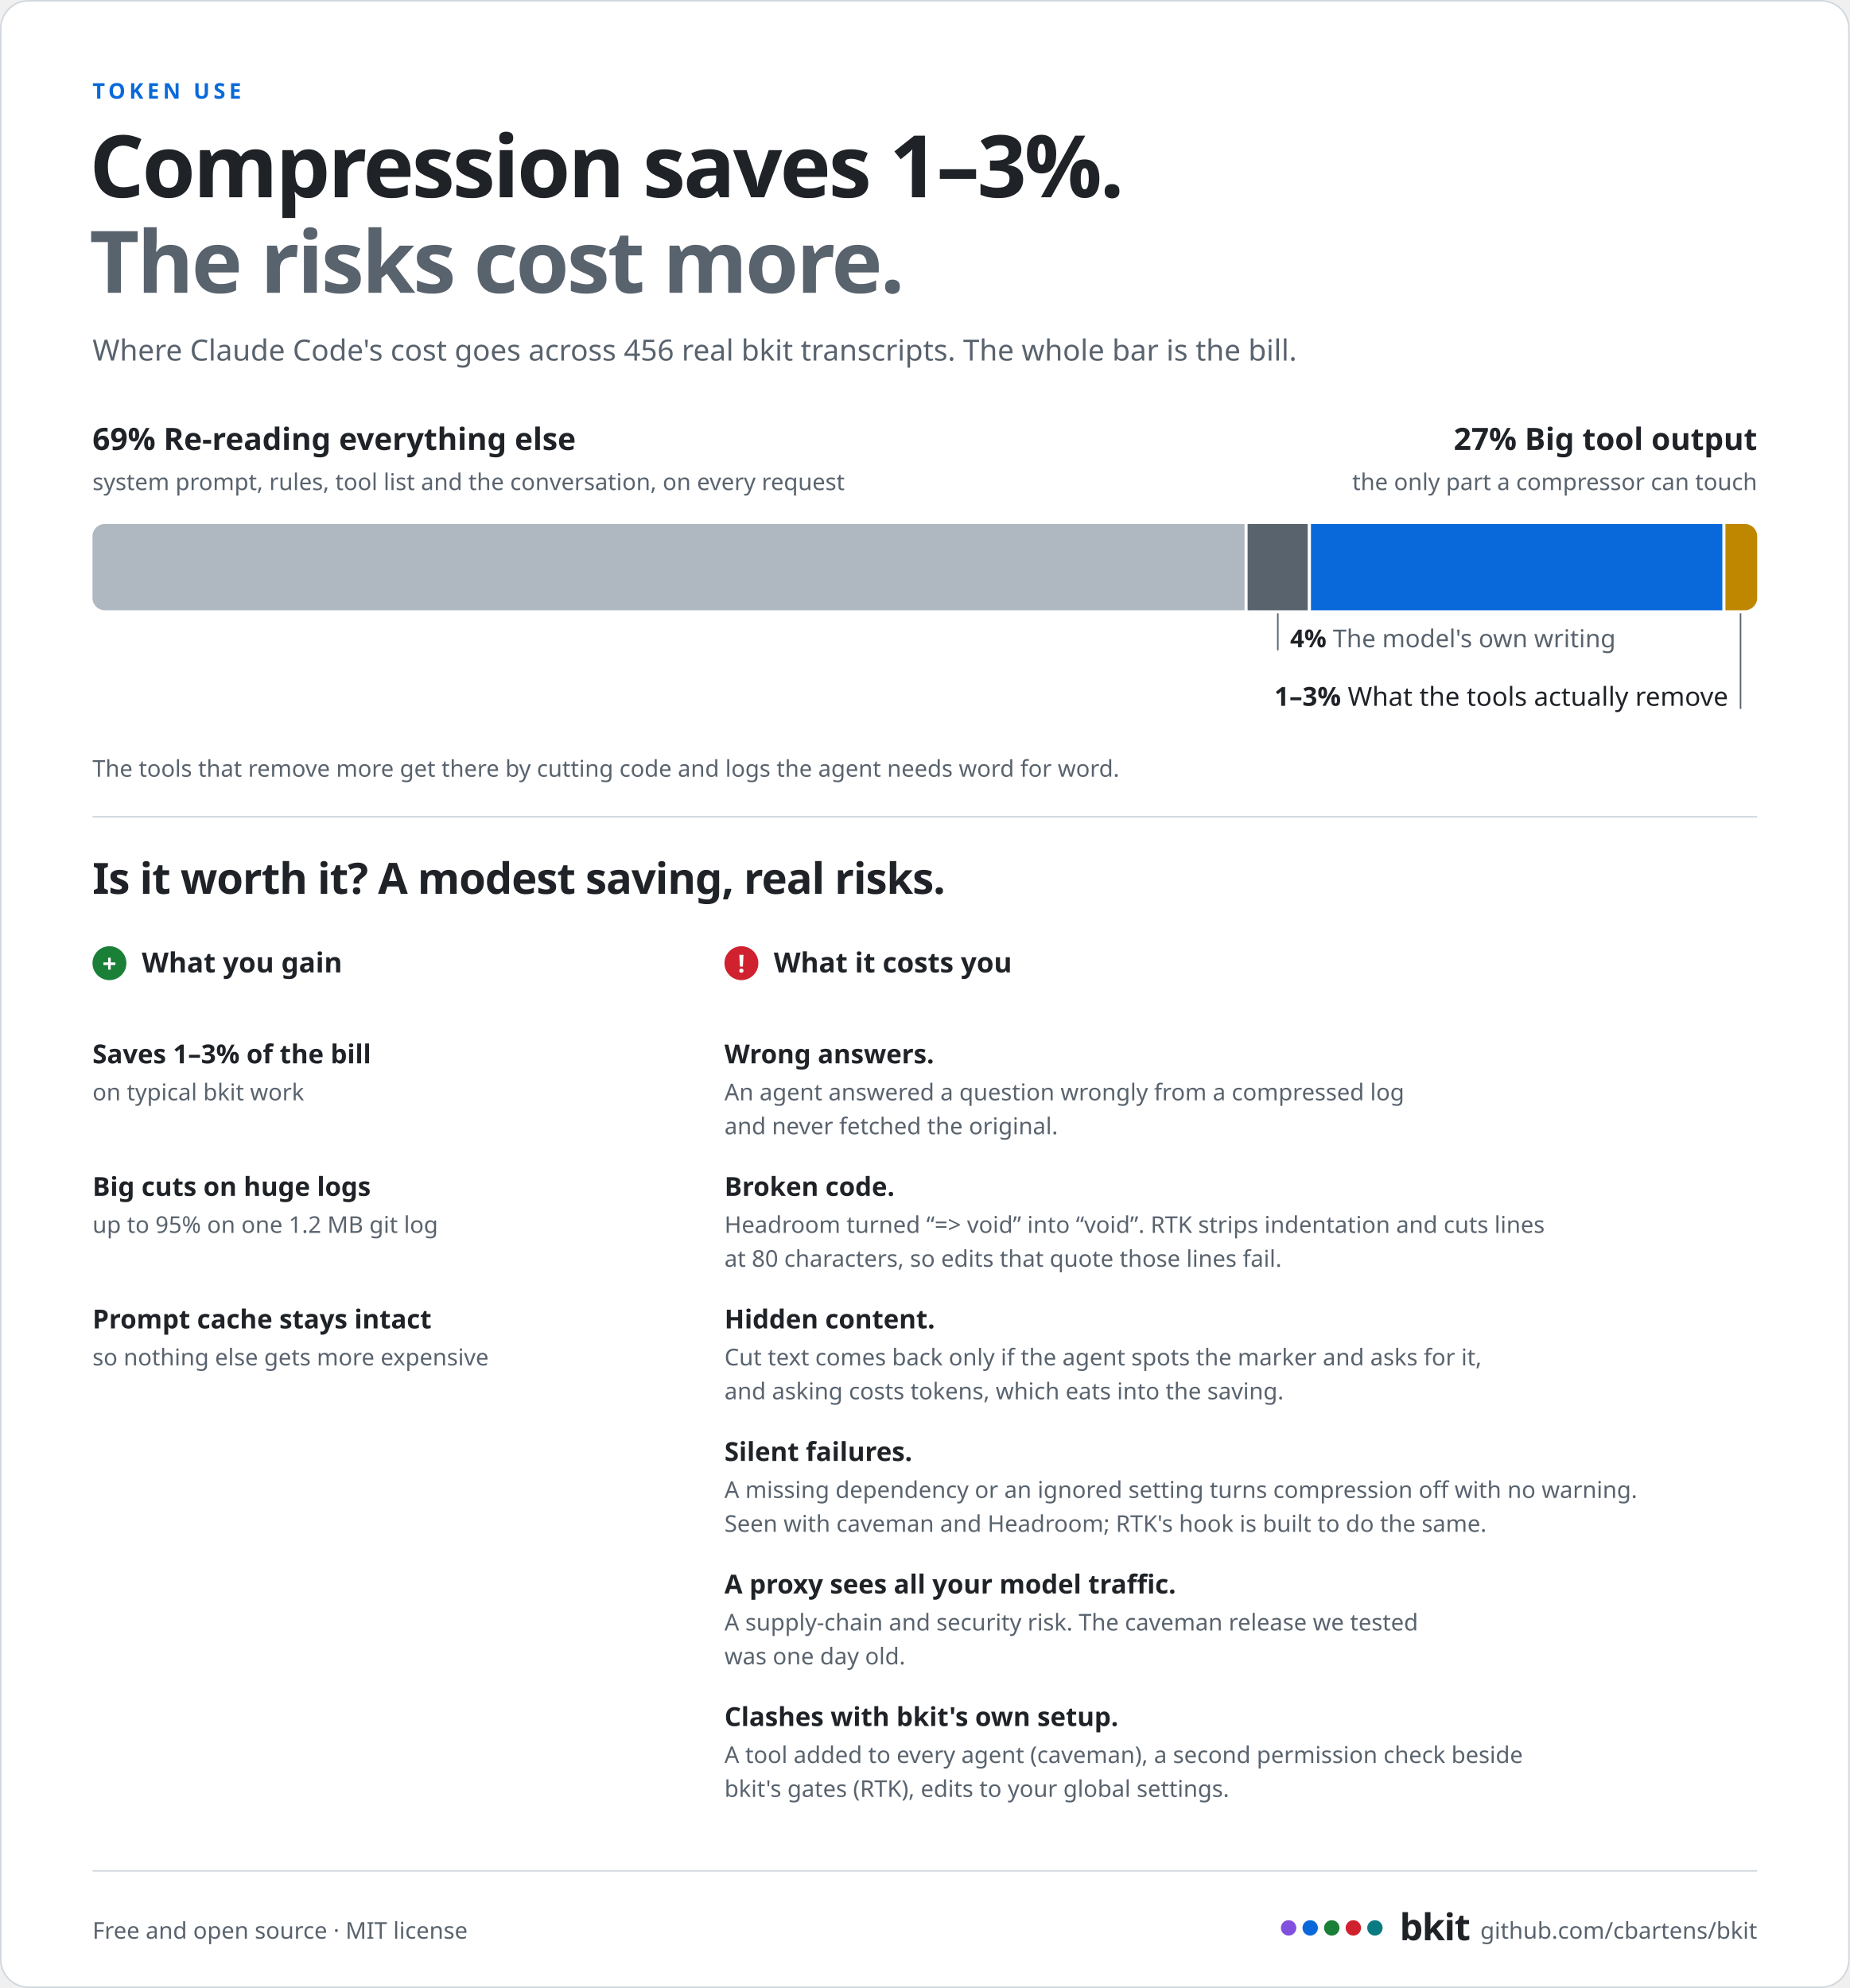
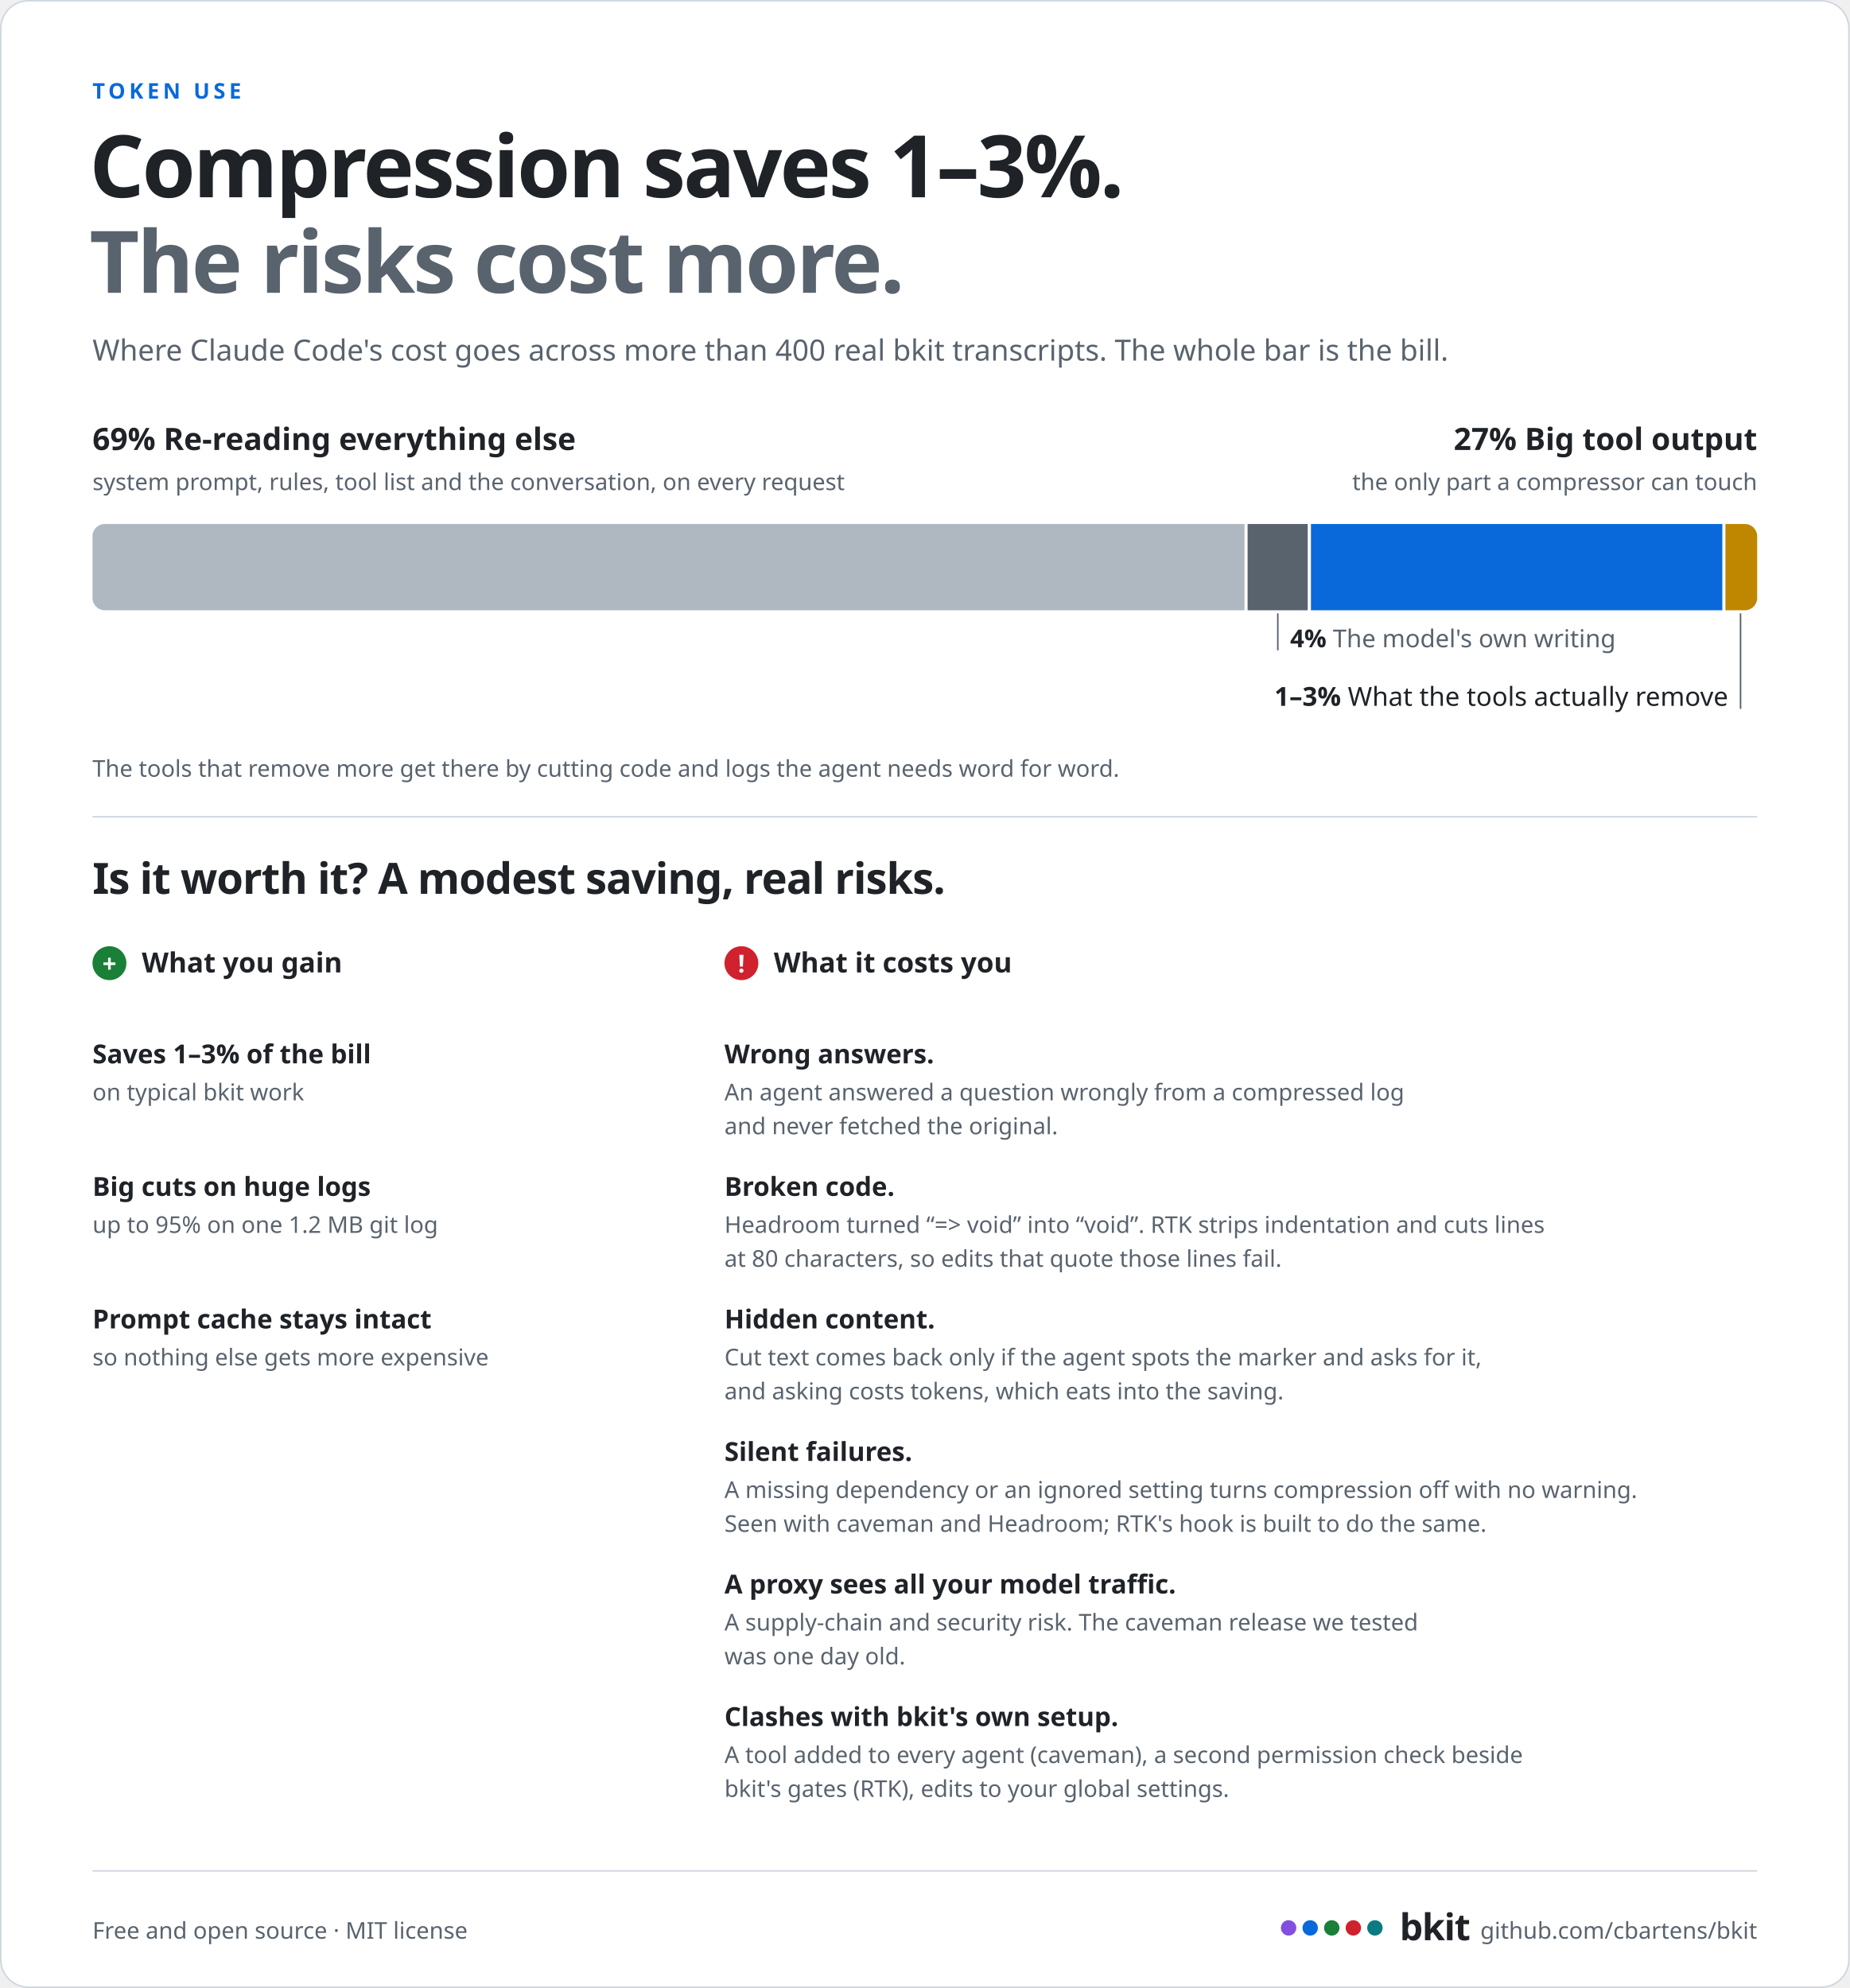
- <svg xmlns="http://www.w3.org/2000/svg" width="1200" height="1290" viewBox="0 0 1200 1290" role="img" aria-label="Compression saves 1 to 3 percent; the risks cost more. Where Claude Code's cost goes across 456 real bkit transcripts: 69 percent is the model re-reading the system prompt, rules, tool list and conversation on every request; 4 percent is the model's own writing; 27 percent is big tool output, the only part a compressor can touch; the tools remove 1 to 3 percent of the bill. What you gain: 1 to 3 percent of the bill saved, big cuts on huge logs, prompt cache intact. What it costs you: wrong answers from compressed logs, broken code when lines are rewritten or cut, hidden content that costs tokens to fetch back, silent failures that turn compression off, a proxy that sees all your model traffic, and clashes with bkit's own setup.">
+ <svg xmlns="http://www.w3.org/2000/svg" width="1200" height="1290" viewBox="0 0 1200 1290" role="img" aria-label="Compression saves 1 to 3 percent; the risks cost more. Where Claude Code's cost goes across more than 400 real bkit transcripts: 69 percent is the model re-reading the system prompt, rules, tool list and conversation on every request; 4 percent is the model's own writing; 27 percent is big tool output, the only part a compressor can touch; the tools remove 1 to 3 percent of the bill. What you gain: 1 to 3 percent of the bill saved, big cuts on huge logs, prompt cache intact. What it costs you: wrong answers from compressed logs, broken code when lines are rewritten or cut, hidden content that costs tokens to fetch back, silent failures that turn compression off, a proxy that sees all your model traffic, and clashes with bkit's own setup.">
  <rect x="0.5" y="0.5" width="1199" height="1289" rx="18" fill="#ffffff" stroke="#d0d7de" />
  <text x="60" y="64" font-family="-apple-system, BlinkMacSystemFont, 'Segoe UI', 'Noto Sans', Helvetica, Arial, sans-serif" font-size="14" font-weight="700" fill="#0969da" text-anchor="start" letter-spacing="2.4">TOKEN USE</text>
  <text x="58" y="128" font-family="-apple-system, BlinkMacSystemFont, 'Segoe UI', 'Noto Sans', Helvetica, Arial, sans-serif" font-size="56" font-weight="800" fill="#1f2328" text-anchor="start" letter-spacing="-1.5">Compression saves 1–3%.</text>
  <text x="58" y="190" font-family="-apple-system, BlinkMacSystemFont, 'Segoe UI', 'Noto Sans', Helvetica, Arial, sans-serif" font-size="56" font-weight="800" fill="#59636e" text-anchor="start" letter-spacing="-1.5">The risks cost more.</text>
-   <text x="60" y="234" font-family="-apple-system, BlinkMacSystemFont, 'Segoe UI', 'Noto Sans', Helvetica, Arial, sans-serif" font-size="19" font-weight="400" fill="#59636e" text-anchor="start">Where Claude Code's cost goes across 456 real bkit transcripts. The whole bar is the bill.</text>
+   <text x="60" y="234" font-family="-apple-system, BlinkMacSystemFont, 'Segoe UI', 'Noto Sans', Helvetica, Arial, sans-serif" font-size="19" font-weight="400" fill="#59636e" text-anchor="start">Where Claude Code's cost goes across more than 400 real bkit transcripts. The whole bar is the bill.</text>
  <text x="60" y="292" font-family="-apple-system, BlinkMacSystemFont, 'Segoe UI', 'Noto Sans', Helvetica, Arial, sans-serif" font-size="20" font-weight="700" fill="#1f2328" text-anchor="start">69%  Re-reading everything else</text>
  <text x="60" y="318" font-family="-apple-system, BlinkMacSystemFont, 'Segoe UI', 'Noto Sans', Helvetica, Arial, sans-serif" font-size="15" font-weight="400" fill="#59636e" text-anchor="start">system prompt, rules, tool list and the conversation, on every request</text>
  <text x="1140" y="292" font-family="-apple-system, BlinkMacSystemFont, 'Segoe UI', 'Noto Sans', Helvetica, Arial, sans-serif" font-size="20" font-weight="700" fill="#1f2328" text-anchor="end">27%  Big tool output</text>
  <text x="1140" y="318" font-family="-apple-system, BlinkMacSystemFont, 'Segoe UI', 'Noto Sans', Helvetica, Arial, sans-serif" font-size="15" font-weight="400" fill="#59636e" text-anchor="end">the only part a compressor can touch</text>
  <clipPath id="tokens-bar">
    <rect x="60" y="340" width="1080" height="56" rx="8" />
  </clipPath>
  <g clip-path="url(#tokens-bar)">
    <rect x="60.0" y="340" width="747.4" height="56" fill="#afb8c1" />
    <rect x="809.4" y="340" width="39.0" height="56" fill="#59636e" />
    <rect x="850.5" y="340" width="266.9" height="56" fill="#0969da" />
    <rect x="1119.4" y="340" width="20.6" height="56" fill="#bf8700" />
  </g>
  <line x1="829.0" y1="398" x2="829.0" y2="422" stroke="#59636e" />
  <text x="837.0" y="420" font-family="-apple-system, BlinkMacSystemFont, 'Segoe UI', 'Noto Sans', Helvetica, Arial, sans-serif" font-size="16" fill="#59636e">
    <tspan font-weight="700" fill="#1f2328">4%</tspan>  The model's own writing</text>
  <line x1="1129.2" y1="398" x2="1129.2" y2="460" stroke="#59636e" />
  <text x="1121.2" y="458" font-family="-apple-system, BlinkMacSystemFont, 'Segoe UI', 'Noto Sans', Helvetica, Arial, sans-serif" font-size="17" fill="#1f2328" text-anchor="end">
    <tspan font-weight="800">1–3%</tspan>  What the tools actually remove</text>
  <text x="60" y="504" font-family="-apple-system, BlinkMacSystemFont, 'Segoe UI', 'Noto Sans', Helvetica, Arial, sans-serif" font-size="15" font-weight="400" fill="#59636e" text-anchor="start">The tools that remove more get there by cutting code and logs the agent needs word for word.</text>
  <line x1="60" y1="530" x2="1140" y2="530" stroke="#d0d7de" />
  <text x="60" y="580" font-family="-apple-system, BlinkMacSystemFont, 'Segoe UI', 'Noto Sans', Helvetica, Arial, sans-serif" font-size="28" font-weight="800" fill="#1f2328" text-anchor="start" letter-spacing="-0.5">Is it worth it? A modest saving, real risks.</text>
  <circle cx="71" cy="625" r="11" fill="#1a7f37" />
  <text x="71" y="631" font-family="-apple-system, BlinkMacSystemFont, 'Segoe UI', 'Noto Sans', Helvetica, Arial, sans-serif" font-size="16" font-weight="800" fill="#ffffff" text-anchor="middle">+</text>
  <text x="92" y="631" font-family="-apple-system, BlinkMacSystemFont, 'Segoe UI', 'Noto Sans', Helvetica, Arial, sans-serif" font-size="18" font-weight="700" fill="#1f2328" text-anchor="start">What you gain</text>
  <circle cx="481" cy="625" r="11" fill="#cf222e" />
  <text x="481" y="631" font-family="-apple-system, BlinkMacSystemFont, 'Segoe UI', 'Noto Sans', Helvetica, Arial, sans-serif" font-size="16" font-weight="800" fill="#ffffff" text-anchor="middle">!</text>
  <text x="502" y="631" font-family="-apple-system, BlinkMacSystemFont, 'Segoe UI', 'Noto Sans', Helvetica, Arial, sans-serif" font-size="18" font-weight="700" fill="#1f2328" text-anchor="start">What it costs you</text>
  <text x="60" y="690" font-family="-apple-system, BlinkMacSystemFont, 'Segoe UI', 'Noto Sans', Helvetica, Arial, sans-serif" font-size="17" font-weight="700" fill="#1f2328" text-anchor="start">Saves 1–3% of the bill</text>
  <text x="60" y="714" font-family="-apple-system, BlinkMacSystemFont, 'Segoe UI', 'Noto Sans', Helvetica, Arial, sans-serif" font-size="15" font-weight="400" fill="#59636e" text-anchor="start">on typical bkit work</text>
  <text x="60" y="776" font-family="-apple-system, BlinkMacSystemFont, 'Segoe UI', 'Noto Sans', Helvetica, Arial, sans-serif" font-size="17" font-weight="700" fill="#1f2328" text-anchor="start">Big cuts on huge logs</text>
  <text x="60" y="800" font-family="-apple-system, BlinkMacSystemFont, 'Segoe UI', 'Noto Sans', Helvetica, Arial, sans-serif" font-size="15" font-weight="400" fill="#59636e" text-anchor="start">up to 95% on one 1.2 MB git log</text>
  <text x="60" y="862" font-family="-apple-system, BlinkMacSystemFont, 'Segoe UI', 'Noto Sans', Helvetica, Arial, sans-serif" font-size="17" font-weight="700" fill="#1f2328" text-anchor="start">Prompt cache stays intact</text>
  <text x="60" y="886" font-family="-apple-system, BlinkMacSystemFont, 'Segoe UI', 'Noto Sans', Helvetica, Arial, sans-serif" font-size="15" font-weight="400" fill="#59636e" text-anchor="start">so nothing else gets more expensive</text>
  <text x="470" y="690" font-family="-apple-system, BlinkMacSystemFont, 'Segoe UI', 'Noto Sans', Helvetica, Arial, sans-serif" font-size="17" font-weight="700" fill="#1f2328" text-anchor="start">Wrong answers.</text>
  <text x="470" y="714" font-family="-apple-system, BlinkMacSystemFont, 'Segoe UI', 'Noto Sans', Helvetica, Arial, sans-serif" font-size="15" font-weight="400" fill="#59636e" text-anchor="start">An agent answered a question wrongly from a compressed log</text>
  <text x="470" y="736" font-family="-apple-system, BlinkMacSystemFont, 'Segoe UI', 'Noto Sans', Helvetica, Arial, sans-serif" font-size="15" font-weight="400" fill="#59636e" text-anchor="start">and never fetched the original.</text>
  <text x="470" y="776" font-family="-apple-system, BlinkMacSystemFont, 'Segoe UI', 'Noto Sans', Helvetica, Arial, sans-serif" font-size="17" font-weight="700" fill="#1f2328" text-anchor="start">Broken code.</text>
  <text x="470" y="800" font-family="-apple-system, BlinkMacSystemFont, 'Segoe UI', 'Noto Sans', Helvetica, Arial, sans-serif" font-size="15" font-weight="400" fill="#59636e" text-anchor="start">Headroom turned “=&gt; void” into “void”. RTK strips indentation and cuts lines</text>
  <text x="470" y="822" font-family="-apple-system, BlinkMacSystemFont, 'Segoe UI', 'Noto Sans', Helvetica, Arial, sans-serif" font-size="15" font-weight="400" fill="#59636e" text-anchor="start">at 80 characters, so edits that quote those lines fail.</text>
  <text x="470" y="862" font-family="-apple-system, BlinkMacSystemFont, 'Segoe UI', 'Noto Sans', Helvetica, Arial, sans-serif" font-size="17" font-weight="700" fill="#1f2328" text-anchor="start">Hidden content.</text>
  <text x="470" y="886" font-family="-apple-system, BlinkMacSystemFont, 'Segoe UI', 'Noto Sans', Helvetica, Arial, sans-serif" font-size="15" font-weight="400" fill="#59636e" text-anchor="start">Cut text comes back only if the agent spots the marker and asks for it,</text>
  <text x="470" y="908" font-family="-apple-system, BlinkMacSystemFont, 'Segoe UI', 'Noto Sans', Helvetica, Arial, sans-serif" font-size="15" font-weight="400" fill="#59636e" text-anchor="start">and asking costs tokens, which eats into the saving.</text>
  <text x="470" y="948" font-family="-apple-system, BlinkMacSystemFont, 'Segoe UI', 'Noto Sans', Helvetica, Arial, sans-serif" font-size="17" font-weight="700" fill="#1f2328" text-anchor="start">Silent failures.</text>
  <text x="470" y="972" font-family="-apple-system, BlinkMacSystemFont, 'Segoe UI', 'Noto Sans', Helvetica, Arial, sans-serif" font-size="15" font-weight="400" fill="#59636e" text-anchor="start">A missing dependency or an ignored setting turns compression off with no warning.</text>
  <text x="470" y="994" font-family="-apple-system, BlinkMacSystemFont, 'Segoe UI', 'Noto Sans', Helvetica, Arial, sans-serif" font-size="15" font-weight="400" fill="#59636e" text-anchor="start">Seen with caveman and Headroom; RTK's hook is built to do the same.</text>
  <text x="470" y="1034" font-family="-apple-system, BlinkMacSystemFont, 'Segoe UI', 'Noto Sans', Helvetica, Arial, sans-serif" font-size="17" font-weight="700" fill="#1f2328" text-anchor="start">A proxy sees all your model traffic.</text>
  <text x="470" y="1058" font-family="-apple-system, BlinkMacSystemFont, 'Segoe UI', 'Noto Sans', Helvetica, Arial, sans-serif" font-size="15" font-weight="400" fill="#59636e" text-anchor="start">A supply-chain and security risk. The caveman release we tested</text>
  <text x="470" y="1080" font-family="-apple-system, BlinkMacSystemFont, 'Segoe UI', 'Noto Sans', Helvetica, Arial, sans-serif" font-size="15" font-weight="400" fill="#59636e" text-anchor="start">was one day old.</text>
  <text x="470" y="1120" font-family="-apple-system, BlinkMacSystemFont, 'Segoe UI', 'Noto Sans', Helvetica, Arial, sans-serif" font-size="17" font-weight="700" fill="#1f2328" text-anchor="start">Clashes with bkit's own setup.</text>
  <text x="470" y="1144" font-family="-apple-system, BlinkMacSystemFont, 'Segoe UI', 'Noto Sans', Helvetica, Arial, sans-serif" font-size="15" font-weight="400" fill="#59636e" text-anchor="start">A tool added to every agent (caveman), a second permission check beside</text>
  <text x="470" y="1166" font-family="-apple-system, BlinkMacSystemFont, 'Segoe UI', 'Noto Sans', Helvetica, Arial, sans-serif" font-size="15" font-weight="400" fill="#59636e" text-anchor="start">bkit's gates (RTK), edits to your global settings.</text>
  <line x1="60" y1="1214" x2="1140" y2="1214" stroke="#d0d7de" />
  <circle cx="836" cy="1251" r="5" fill="#8250df" />
  <circle cx="850" cy="1251" r="5" fill="#0969da" />
  <circle cx="864" cy="1251" r="5" fill="#1a7f37" />
  <circle cx="878" cy="1251" r="5" fill="#cf222e" />
  <circle cx="892" cy="1251" r="5" fill="#0a7b83" />
  <text x="60" y="1258" font-family="-apple-system, BlinkMacSystemFont, 'Segoe UI', 'Noto Sans', Helvetica, Arial, sans-serif" font-size="15" font-weight="400" fill="#59636e" text-anchor="start">Free and open source  ·  MIT license</text>
  <text x="908" y="1259" font-family="-apple-system, BlinkMacSystemFont, 'Segoe UI', 'Noto Sans', Helvetica, Arial, sans-serif" font-size="24" font-weight="800" fill="#1f2328" text-anchor="start" letter-spacing="-0.6">bkit</text>
  <text x="1140" y="1258" font-family="-apple-system, BlinkMacSystemFont, 'Segoe UI', 'Noto Sans', Helvetica, Arial, sans-serif" font-size="15" font-weight="400" fill="#59636e" text-anchor="end">github.com/cbartens/bkit</text>
</svg>
